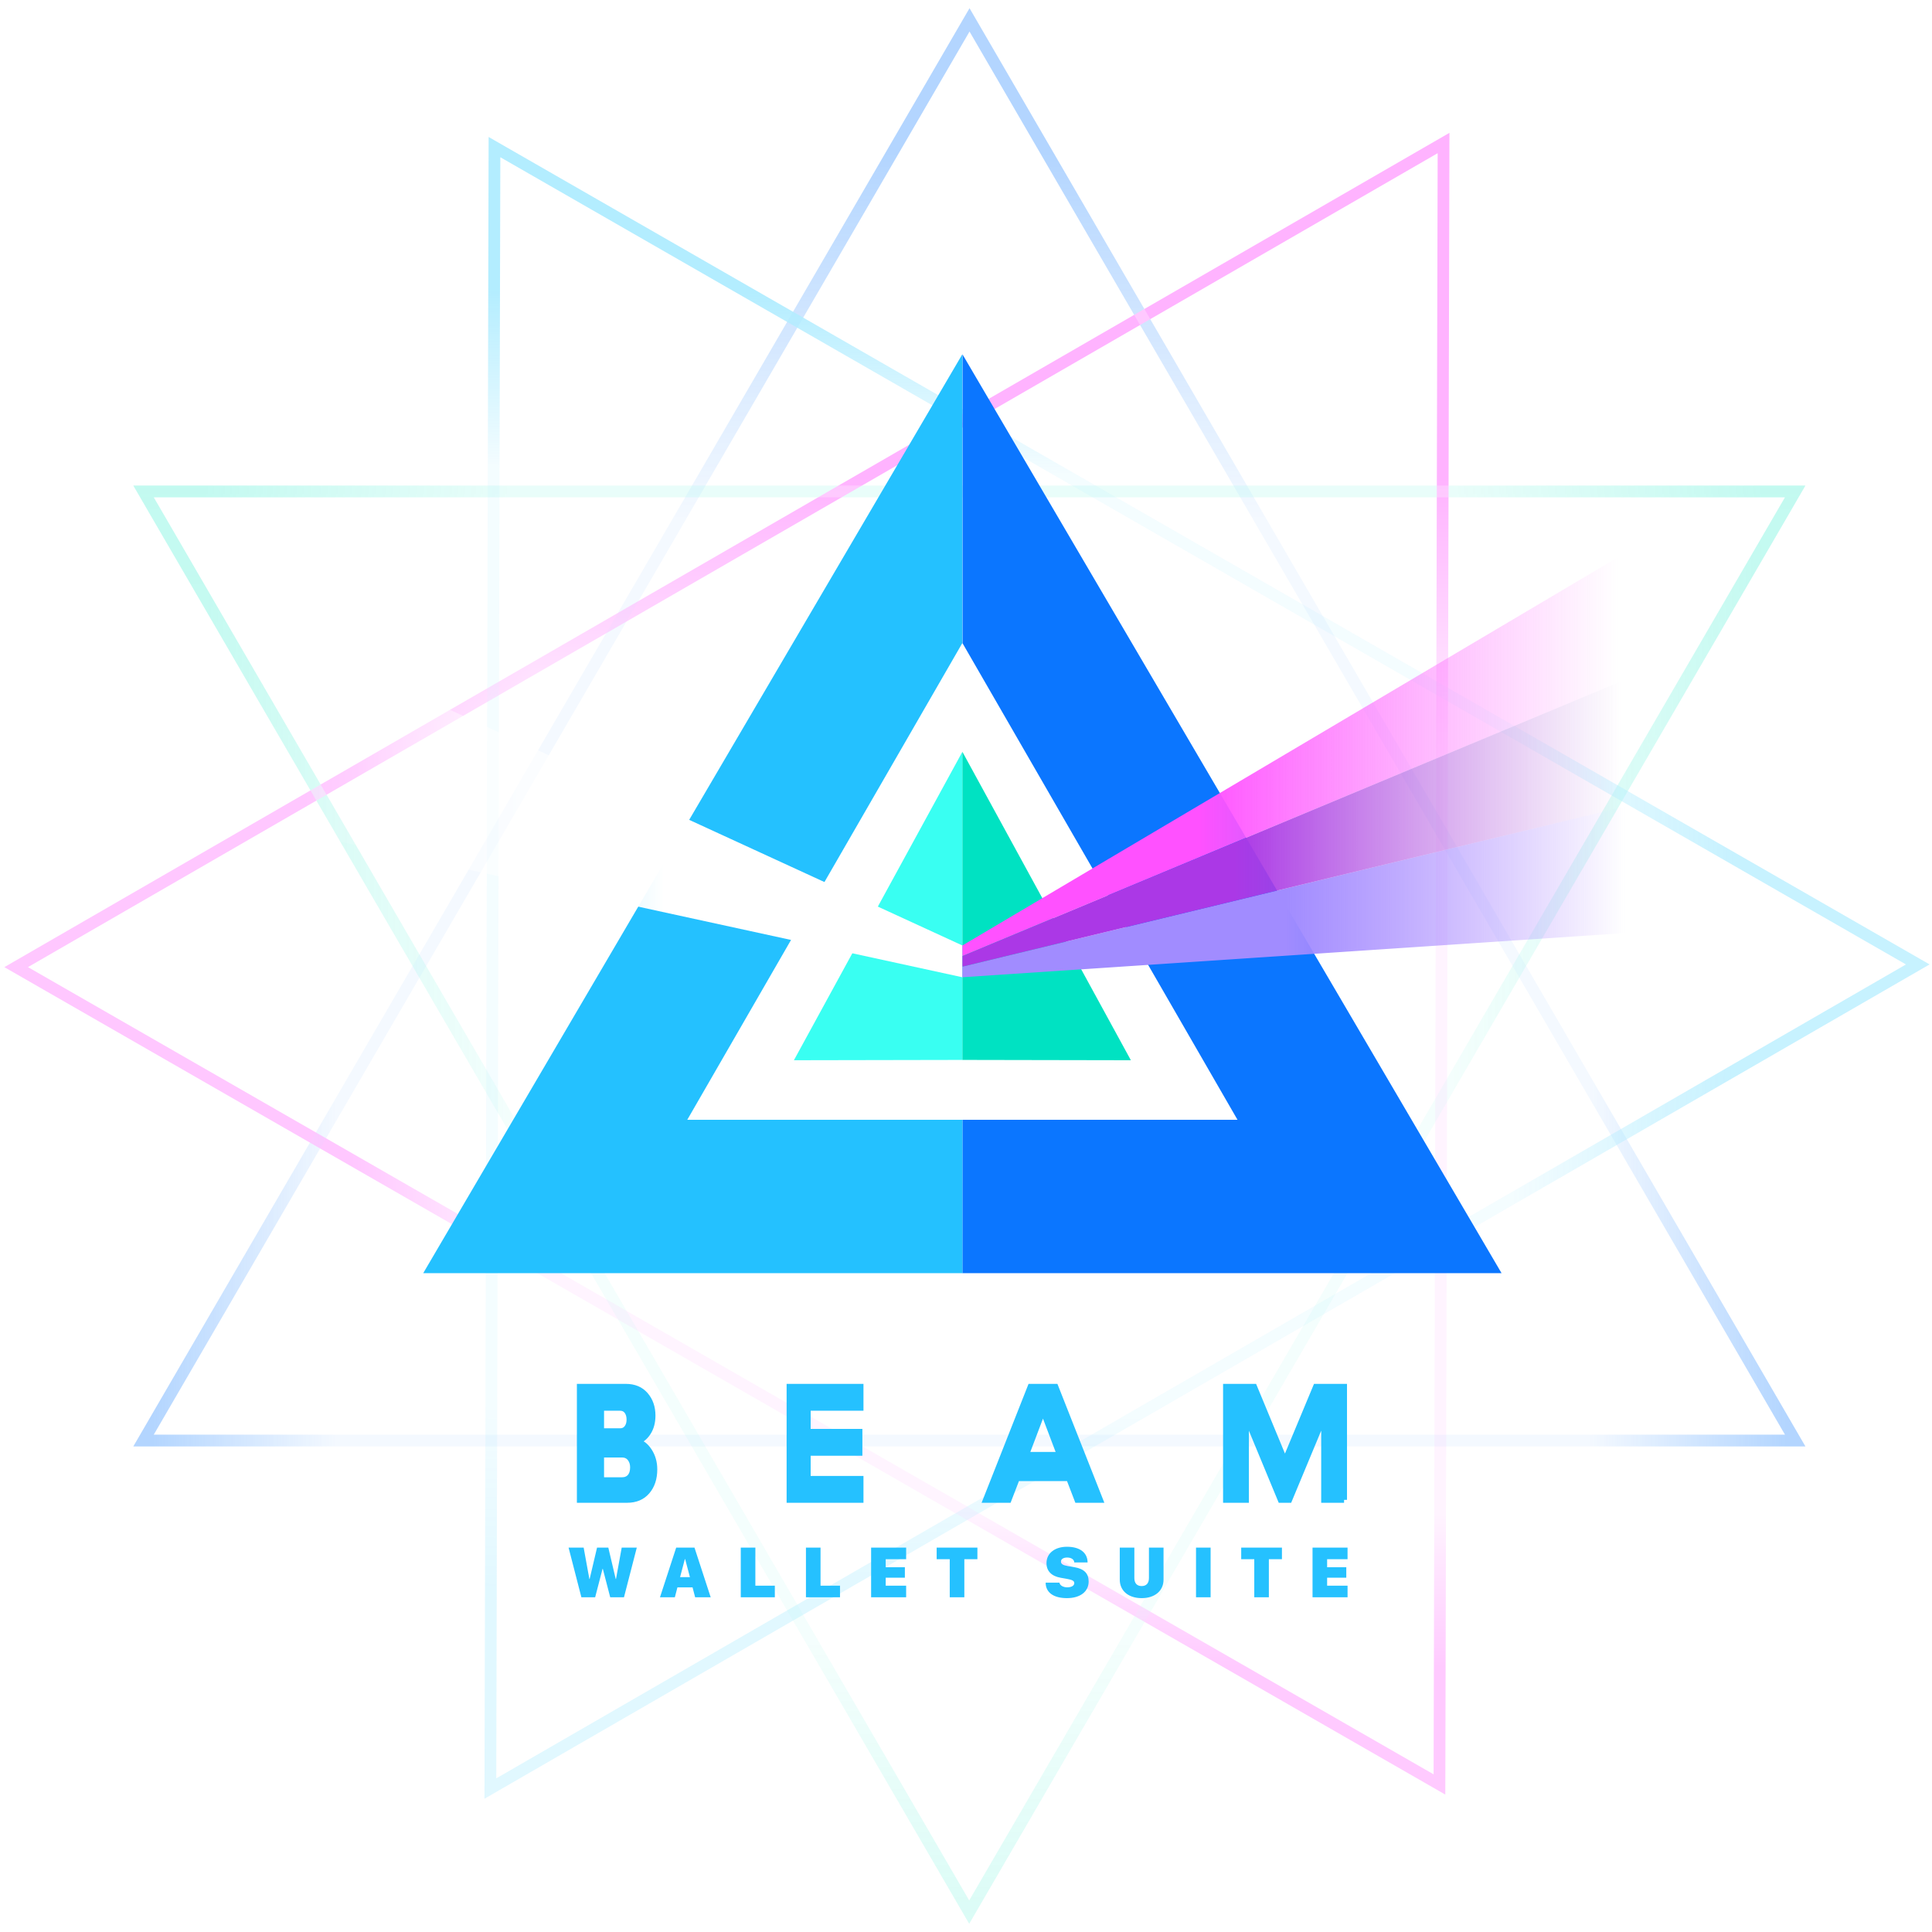
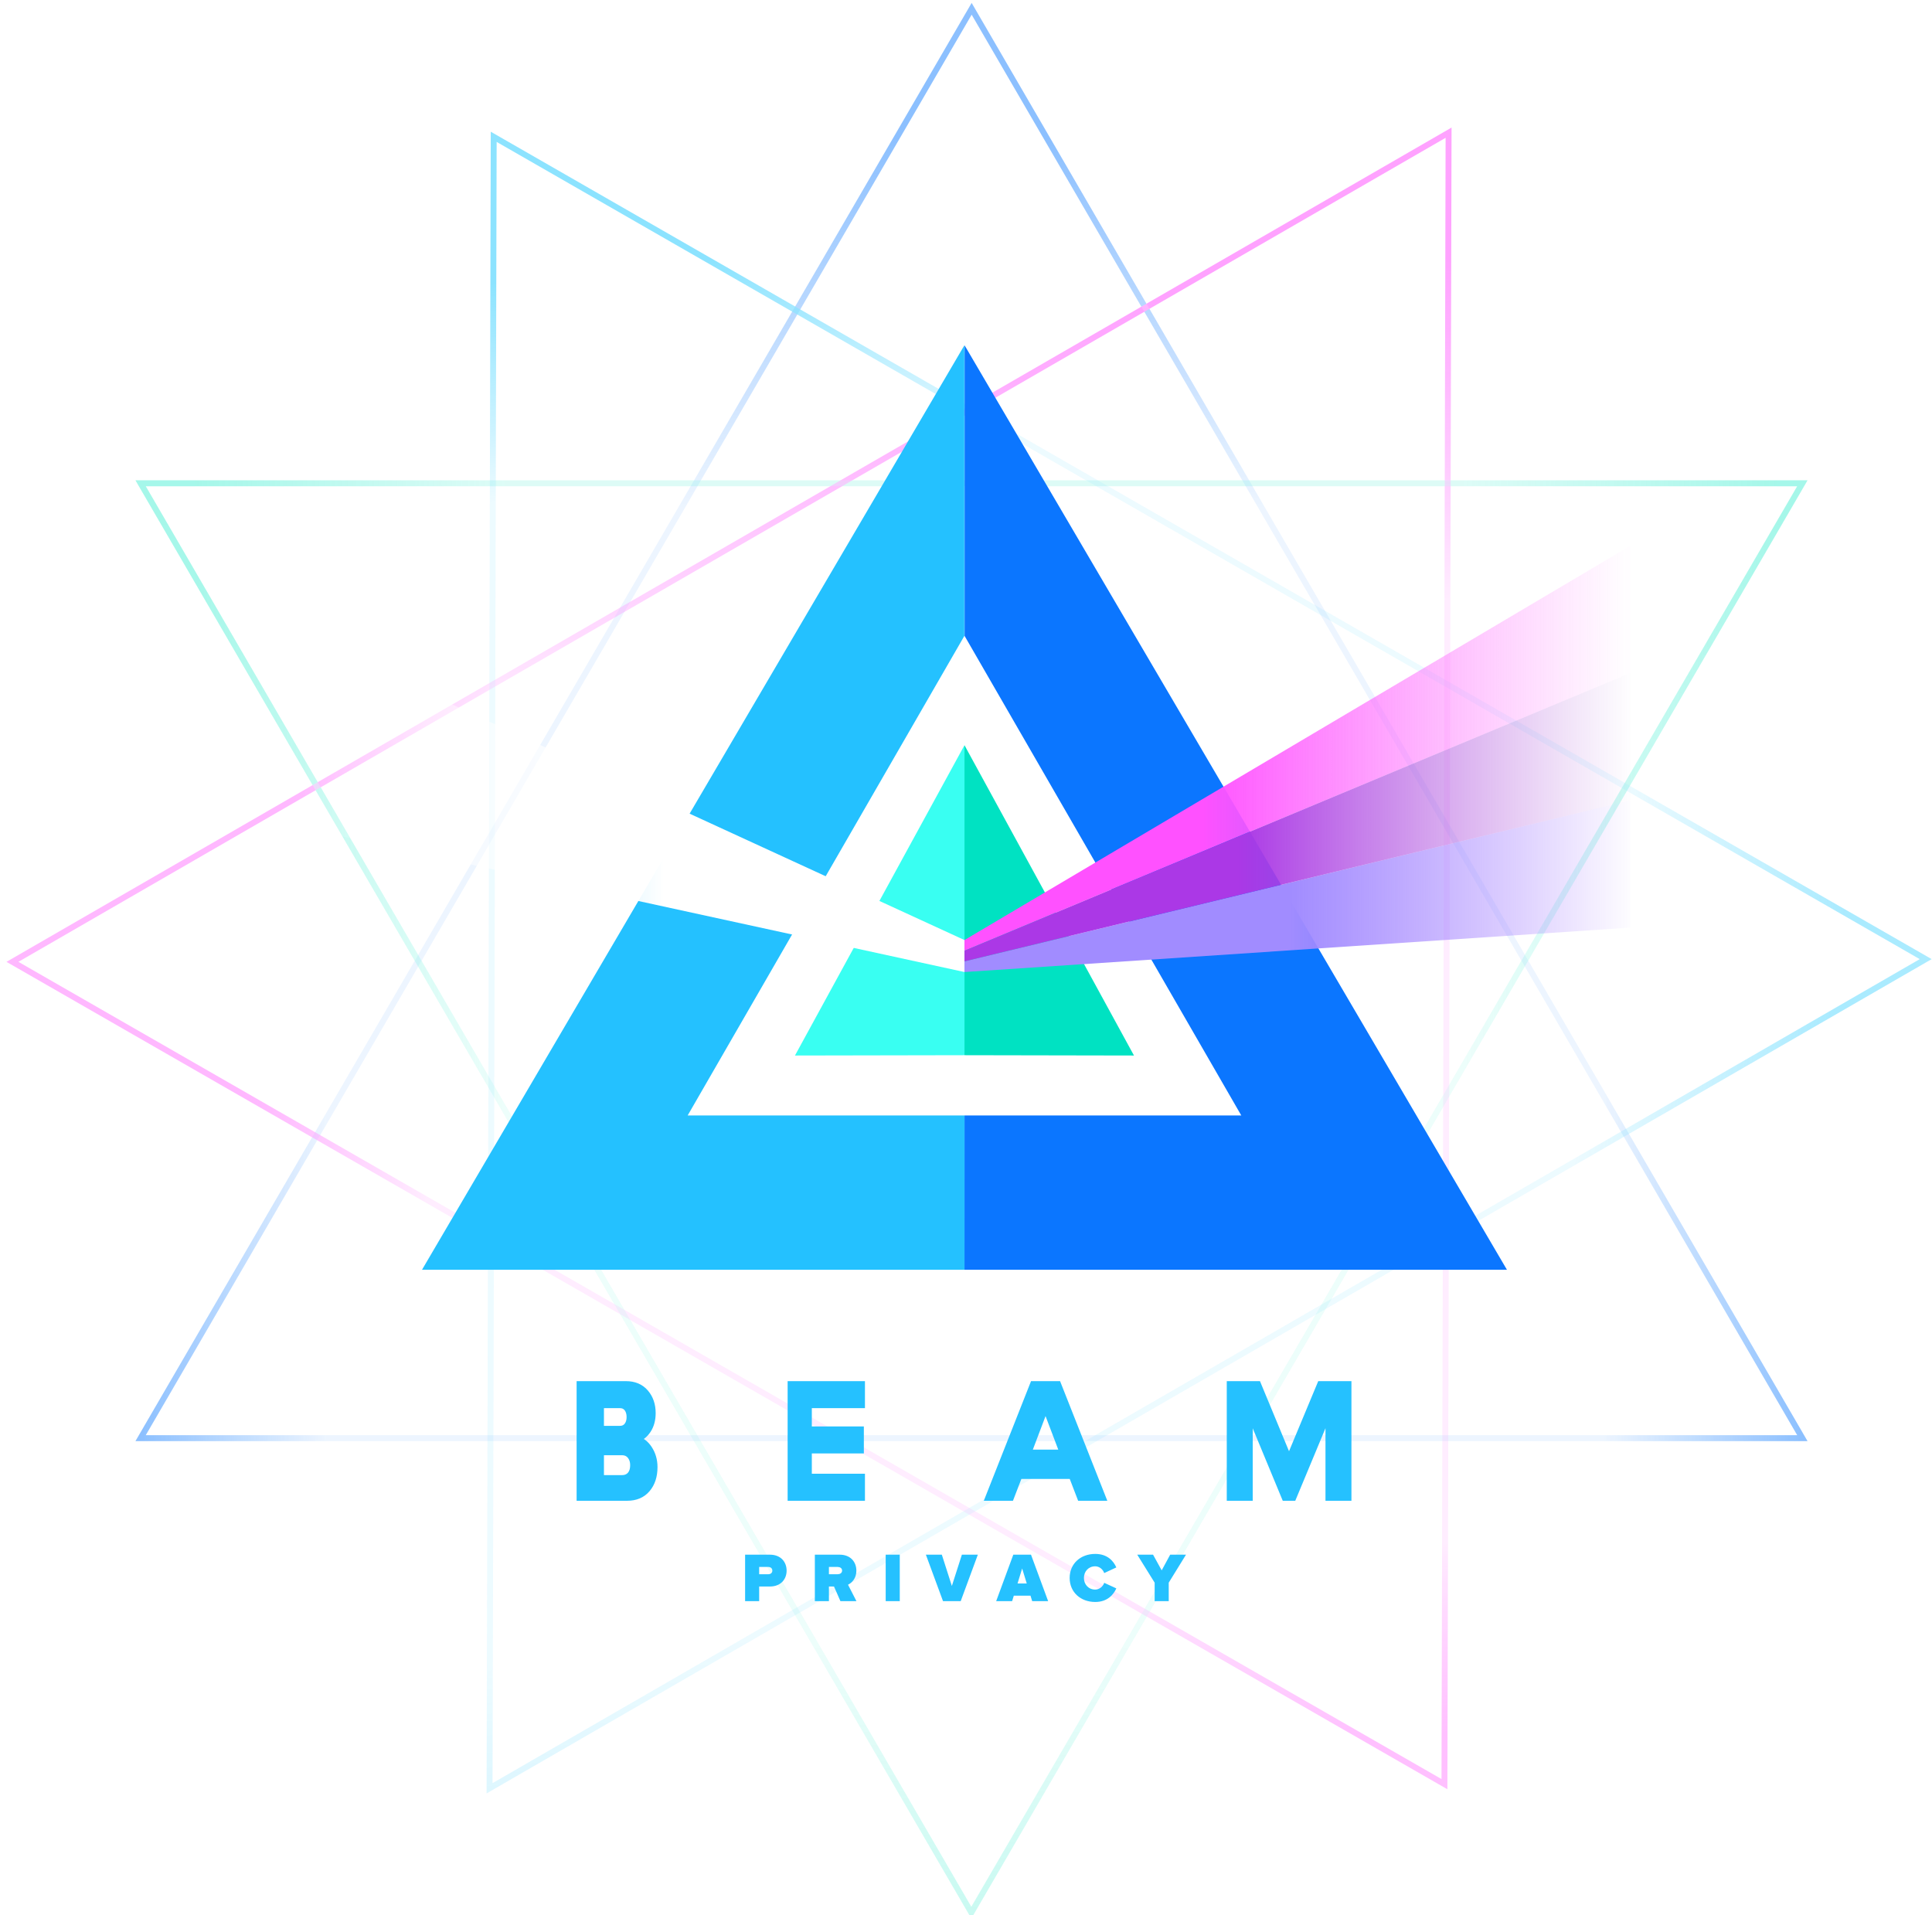
- <svg xmlns="http://www.w3.org/2000/svg" width="329" height="329" viewBox="0 0 329 329">
+ <svg xmlns="http://www.w3.org/2000/svg" width="327" height="324" viewBox="0 0 327 324" fill="none">
+   <g mask="url(#mask0_1166_4660)">
+     <g opacity="0.45">
+       <path fill-rule="evenodd" clip-rule="evenodd" d="M164.457 1.489L305.06 243.414H23.798L164.457 1.489Z" stroke="url(#paint0_linear_1166_4660)" />
+       <path fill-rule="evenodd" clip-rule="evenodd" d="M164.457 1.489L305.06 243.414H23.798L164.457 1.489Z" stroke="url(#paint1_linear_1166_4660)" />
+       <g style="mix-blend-mode:lighten">
+         <path fill-rule="evenodd" clip-rule="evenodd" d="M164.401 323.72L23.798 81.795L305.06 81.795L164.401 323.72Z" stroke="url(#paint2_linear_1166_4660)" />
+       </g>
+       <g style="mix-blend-mode:lighten">
+         <path fill-rule="evenodd" clip-rule="evenodd" d="M164.401 323.72L23.798 81.795L305.06 81.795L164.401 323.72Z" stroke="url(#paint3_linear_1166_4660)" />
+       </g>
+       <path fill-rule="evenodd" clip-rule="evenodd" d="M83.561 23.155L325.934 162.337L82.861 302.675L83.561 23.155Z" stroke="url(#paint4_linear_1166_4660)" />
+       <path fill-rule="evenodd" clip-rule="evenodd" d="M83.561 23.155L325.934 162.337L82.861 302.675L83.561 23.155Z" stroke="url(#paint5_linear_1166_4660)" />
+       <g style="mix-blend-mode:lighten">
+         <path fill-rule="evenodd" clip-rule="evenodd" d="M244.48 301.978L2.107 162.796L245.179 22.458L244.48 301.978Z" stroke="url(#paint6_linear_1166_4660)" />
+       </g>
+       <g style="mix-blend-mode:lighten">
+         <path fill-rule="evenodd" clip-rule="evenodd" d="M244.48 301.978L2.107 162.796L245.179 22.458L244.48 301.978Z" stroke="url(#paint7_linear_1166_4660)" />
+       </g>
+     </g>
+     <path d="M163.248 188.793H210.092L163.26 107.627V58.447L255.056 214.91H163.242L163.248 188.793Z" fill="#0B76FF" />
+     <path d="M163.242 188.793H116.392L163.224 107.627V58.447L71.428 214.91H163.242V188.793Z" fill="#24C1FF" />
+     <path d="M163.242 126.129V178.598L134.551 178.652L163.242 126.129Z" fill="#39FFF2" />
+     <path d="M163.241 126.129V178.598L191.932 178.652L163.241 126.129Z" fill="#00E2C2" />
+     <path d="M50.773 107.393L163.241 159.11V164.521L50.773 140.027V107.393Z" fill="url(#paint8_linear_1166_4660)" />
+     <path d="M275.939 92.374L163.241 159.11V160.914L275.939 113.916V92.374Z" fill="url(#paint9_linear_1166_4660)" />
+     <path d="M275.939 157.006L163.241 164.521V162.718L275.939 135.464V157.006Z" fill="url(#paint10_linear_1166_4660)" />
+     <path d="M275.939 113.916L163.241 160.914V162.718L275.939 135.464V113.916Z" fill="url(#paint11_linear_1166_4660)" />
+     <path fill-rule="evenodd" clip-rule="evenodd" d="M224.844 253.512H228.237V234.263H223.452L218.172 246.933L212.922 234.264H208.136V253.512H211.53V239.227L217.447 253.512H218.897L224.844 239.227V253.512ZM106.149 253.512H98.095V234.264H105.934C107.351 234.264 108.463 234.73 109.267 235.664C110.072 236.596 110.474 237.765 110.474 239.17C110.474 240.324 110.207 241.3 109.674 242.099C109.14 242.897 108.483 243.393 107.702 243.585C108.562 243.739 109.292 244.273 109.889 245.187C110.486 246.1 110.785 247.144 110.785 248.317C110.785 249.857 110.375 251.107 109.555 252.069C108.734 253.031 107.598 253.512 106.149 253.512ZM104.938 241.832C105.442 241.832 105.838 241.647 106.125 241.277C106.411 240.907 106.555 240.431 106.555 239.846C106.555 239.246 106.411 238.761 106.125 238.391C105.838 238.021 105.442 237.837 104.938 237.837H101.721V241.831H104.938V241.832ZM106.66 249.592C106.327 249.978 105.864 250.17 105.272 250.17H101.721V245.802H105.272C105.864 245.802 106.327 246.011 106.66 246.428C106.993 246.845 107.16 247.361 107.16 247.975C107.16 248.667 106.993 249.206 106.66 249.592ZM145.896 253.512H133.81V234.264H145.897V237.837H136.905V241.929H145.712V245.5H136.905V249.939H145.897V253.512H145.896ZM182.824 253.512H186.682H186.683L179.083 234.264H174.848L167.249 253.512H171.106L172.528 249.818H181.404L182.824 253.512ZM179.842 245.854L176.965 238.27L174.089 245.854H179.842Z" fill="#25C1FF" />
+     <path d="M228.237 253.512V254.012H228.737V253.512H228.237ZM224.844 253.512H224.344V254.012H224.844V253.512ZM228.237 234.263H228.737V233.763H228.237V234.263ZM223.452 234.263V233.763H223.118L222.99 234.071L223.452 234.263ZM218.172 246.933L217.71 247.125L218.17 248.236L218.633 247.126L218.172 246.933ZM212.922 234.264L213.384 234.073L213.256 233.764H212.922V234.264ZM208.136 234.264V233.764H207.636V234.264H208.136ZM208.136 253.512H207.636V254.012H208.136V253.512ZM211.53 253.512V254.012H212.03V253.512H211.53ZM211.53 239.227L211.992 239.036L211.03 239.227H211.53ZM217.447 253.512L216.985 253.704L217.113 254.012H217.447V253.512ZM218.897 253.512V254.012H219.23L219.358 253.704L218.897 253.512ZM224.844 239.227H225.344L224.382 239.035L224.844 239.227ZM98.095 253.512H97.595V254.012H98.095V253.512ZM98.095 234.264V233.764H97.595V234.264H98.095ZM109.267 235.664L108.888 235.991L108.888 235.991L109.267 235.664ZM109.674 242.099L110.089 242.377L110.09 242.377L109.674 242.099ZM107.702 243.585L107.582 243.1L107.614 244.077L107.702 243.585ZM109.889 245.187L109.47 245.461L109.47 245.461L109.889 245.187ZM109.555 252.069L109.935 252.394L109.935 252.394L109.555 252.069ZM106.125 241.277L106.52 241.584L106.52 241.583L106.125 241.277ZM104.938 241.832H104.438V242.332H104.938V241.832ZM106.125 238.391L106.52 238.086L106.52 238.085L106.125 238.391ZM101.721 237.837V237.337H101.221V237.837H101.721ZM101.721 241.831H101.221V242.331H101.721V241.831ZM104.938 241.831H105.438V241.331H104.938V241.831ZM106.66 249.592L107.038 249.919L106.66 249.592ZM101.721 250.17H101.221V250.67H101.721V250.17ZM101.721 245.802V245.302H101.221V245.802H101.721ZM106.66 246.428L107.05 246.116L106.66 246.428ZM133.81 253.512H133.31V254.012H133.81V253.512ZM133.81 234.264V233.764H133.31V234.264H133.81ZM145.897 234.264H146.397V233.764H145.897V234.264ZM145.897 237.837V238.337H146.397V237.837H145.897ZM136.905 237.837V237.337H136.405V237.837H136.905ZM136.905 241.929H136.405V242.429H136.905V241.929ZM145.712 241.929H146.212V241.429H145.712V241.929ZM145.712 245.5V246H146.212V245.5H145.712ZM136.905 245.5V245H136.405V245.5H136.905ZM136.905 249.939H136.405V250.439H136.905V249.939ZM145.897 249.939H146.397V249.439H145.897V249.939ZM145.897 253.512V254.012H146.397V253.512H145.897ZM182.824 253.512L182.357 253.692L182.48 254.012H182.824V253.512ZM186.683 253.512V254.012H187.418L187.148 253.329L186.683 253.512ZM179.083 234.264L179.548 234.081L179.423 233.764H179.083V234.264ZM174.848 234.264V233.764H174.508L174.383 234.081L174.848 234.264ZM167.249 253.512L166.784 253.329L166.514 254.012H167.249V253.512ZM171.106 253.512V254.012H171.449L171.572 253.692L171.106 253.512ZM172.528 249.818V249.318H172.184L172.061 249.639L172.528 249.818ZM181.404 249.818L181.87 249.639L181.747 249.318H181.404V249.818ZM176.965 238.27L177.432 238.093L176.965 236.86L176.497 238.093L176.965 238.27ZM179.842 245.854V246.354H180.566L180.309 245.677L179.842 245.854ZM174.089 245.854L173.621 245.677L173.364 246.354H174.089V245.854ZM228.237 253.012H224.844V254.012H228.237V253.012ZM227.737 234.263V253.512H228.737V234.263H227.737ZM223.452 234.763H228.237V233.763H223.452V234.763ZM218.633 247.126L223.913 234.456L222.99 234.071L217.71 246.741L218.633 247.126ZM212.46 234.456L217.71 247.125L218.634 246.742L213.384 234.073L212.46 234.456ZM208.136 234.764H212.922V233.764H208.136V234.764ZM208.636 253.512V234.264H207.636V253.512H208.636ZM211.53 253.012H208.136V254.012H211.53V253.012ZM211.03 239.227V253.512H212.03V239.227H211.03ZM217.909 253.321L211.992 239.036L211.068 239.419L216.985 253.704L217.909 253.321ZM218.897 253.012H217.447V254.012H218.897V253.012ZM224.382 239.035L218.435 253.32L219.358 253.704L225.305 239.419L224.382 239.035ZM225.344 253.512V239.227H224.344V253.512H225.344ZM98.095 254.012H106.149V253.012H98.095V254.012ZM97.595 234.264V253.512H98.595V234.264H97.595ZM105.934 233.764H98.095V234.764H105.934V233.764ZM109.646 235.338C108.732 234.276 107.472 233.764 105.934 233.764V234.764C107.23 234.764 108.194 235.184 108.888 235.991L109.646 235.338ZM110.974 239.17C110.974 237.663 110.54 236.373 109.645 235.337L108.888 235.991C109.604 236.819 109.974 237.867 109.974 239.17H110.974ZM110.09 242.377C110.688 241.48 110.974 240.403 110.974 239.17H109.974C109.974 240.246 109.726 241.12 109.258 241.822L110.09 242.377ZM107.821 244.071C108.746 243.843 109.5 243.257 110.089 242.377L109.258 241.821C108.779 242.537 108.219 242.943 107.582 243.1L107.821 244.071ZM110.307 244.914C109.655 243.915 108.817 243.277 107.79 243.093L107.614 244.077C108.306 244.201 108.929 244.632 109.47 245.461L110.307 244.914ZM111.285 248.317C111.285 247.055 110.961 245.914 110.307 244.914L109.47 245.461C110.01 246.286 110.285 247.234 110.285 248.317H111.285ZM109.935 252.394C110.848 251.323 111.285 249.949 111.285 248.317H110.285C110.285 249.765 109.901 250.892 109.174 251.745L109.935 252.394ZM106.149 254.012C107.72 254.012 109.005 253.484 109.935 252.394L109.174 251.745C108.463 252.578 107.475 253.012 106.149 253.012V254.012ZM105.73 240.971C105.546 241.208 105.301 241.332 104.938 241.332V242.332C105.582 242.332 106.13 242.086 106.52 241.584L105.73 240.971ZM106.055 239.846C106.055 240.348 105.933 240.708 105.729 240.972L106.52 241.583C106.889 241.106 107.055 240.515 107.055 239.846H106.055ZM105.729 238.697C105.931 238.958 106.055 239.326 106.055 239.846H107.055C107.055 239.167 106.891 238.565 106.52 238.086L105.729 238.697ZM104.938 238.337C105.302 238.337 105.546 238.461 105.73 238.698L106.52 238.085C106.129 237.582 105.582 237.337 104.938 237.337V238.337ZM101.721 238.337H104.938V237.337H101.721V238.337ZM102.221 241.831V237.837H101.221V241.831H102.221ZM104.938 241.331H101.721V242.331H104.938V241.331ZM105.438 241.832V241.831H104.438V241.832H105.438ZM105.272 250.67C105.982 250.67 106.594 250.434 107.038 249.919L106.281 249.266C106.059 249.523 105.745 249.67 105.272 249.67V250.67ZM101.721 250.67H105.272V249.67H101.721V250.67ZM101.221 245.802V250.17H102.221V245.802H101.221ZM105.272 245.302H101.721V246.302H105.272V245.302ZM107.05 246.116C106.611 245.567 105.997 245.302 105.272 245.302V246.302C105.73 246.302 106.042 246.456 106.269 246.74L107.05 246.116ZM107.66 247.975C107.66 247.266 107.464 246.635 107.05 246.116L106.269 246.74C106.521 247.056 106.66 247.457 106.66 247.975H107.66ZM107.038 249.919C107.474 249.414 107.66 248.745 107.66 247.975H106.66C106.66 248.59 106.512 248.998 106.281 249.266L107.038 249.919ZM133.81 254.012H145.896V253.012H133.81V254.012ZM133.31 234.264V253.512H134.31V234.264H133.31ZM145.897 233.764H133.81V234.764H145.897V233.764ZM146.397 237.837V234.264H145.397V237.837H146.397ZM136.905 238.337H145.897V237.337H136.905V238.337ZM137.405 241.929V237.837H136.405V241.929H137.405ZM145.712 241.429H136.905V242.429H145.712V241.429ZM146.212 245.5V241.929H145.212V245.5H146.212ZM136.905 246H145.712V245H136.905V246ZM137.405 249.939V245.5H136.405V249.939H137.405ZM145.897 249.439H136.905V250.439H145.897V249.439ZM146.397 253.512V249.939H145.397V253.512H146.397ZM145.896 254.012H145.897V253.012H145.896V254.012ZM186.682 253.012H182.824V254.012H186.682V253.012ZM186.683 253.012H186.682V254.012H186.683V253.012ZM178.618 234.448L186.218 253.696L187.148 253.329L179.548 234.081L178.618 234.448ZM174.848 234.764H179.083V233.764H174.848V234.764ZM167.714 253.696L175.313 234.448L174.383 234.081L166.784 253.329L167.714 253.696ZM171.106 253.012H167.249V254.012H171.106V253.012ZM172.061 249.639L170.639 253.333L171.572 253.692L172.994 249.998L172.061 249.639ZM181.404 249.318H172.528V250.318H181.404V249.318ZM183.29 253.333L181.87 249.639L180.937 249.998L182.357 253.692L183.29 253.333ZM176.497 238.448L179.374 246.032L180.309 245.677L177.432 238.093L176.497 238.448ZM174.556 246.032L177.432 238.448L176.497 238.093L173.621 245.677L174.556 246.032ZM179.842 245.354H174.089V246.354H179.842V245.354Z" fill="#25C1FF" />
+     <path d="M128.493 271H126.112V263.136H130.309C132.148 263.136 133.138 264.363 133.138 265.836C133.138 267.298 132.148 268.524 130.309 268.524H128.493V271ZM130.002 266.449C130.403 266.449 130.722 266.249 130.722 265.836C130.722 265.412 130.403 265.211 130.002 265.211H128.493V266.449H130.002ZM144.956 271H142.245L141.16 268.524H140.299V271H137.918V263.136H142.115C143.954 263.136 144.944 264.363 144.944 265.836C144.944 267.192 144.155 267.911 143.53 268.218L144.956 271ZM141.749 266.449C142.15 266.449 142.528 266.261 142.528 265.824C142.528 265.4 142.15 265.211 141.749 265.211H140.299V266.449H141.749ZM152.289 271H149.908V263.136H152.289V271ZM162.604 271H159.609L156.709 263.136H159.409L161.106 268.43L162.804 263.136H165.504L162.604 271ZM177.402 271H174.702L174.419 270.08H171.59L171.307 271H168.607L171.507 263.136H174.502L177.402 271ZM173.782 268.005L173.004 265.471L172.226 268.005H173.782ZM185.371 271.141C182.907 271.141 181.044 269.491 181.044 267.074C181.044 264.645 182.907 263.007 185.371 263.007C187.434 263.007 188.472 264.209 188.943 265.294L186.892 266.249C186.692 265.636 186.079 265.105 185.371 265.105C184.228 265.105 183.461 265.978 183.461 267.074C183.461 268.171 184.228 269.043 185.371 269.043C186.079 269.043 186.692 268.512 186.892 267.899L188.943 268.843C188.484 269.892 187.434 271.141 185.371 271.141ZM197.812 271H195.431V267.876L192.484 263.136H195.16L196.622 265.789L198.06 263.136H200.736L197.812 267.876V271Z" fill="#25C1FF" />
+   </g>
  <defs>
-     <linearGradient id="4es1jlndxa" x1="50%" x2="50%" y1="8.953%" y2="88.548%">
-       <stop offset="0%" stop-color="#0073FF" />
-       <stop offset="32.564%" stop-color="#0073FF" stop-opacity=".15" />
-       <stop offset="100%" stop-color="#0073FF" stop-opacity=".15" />
+     <linearGradient id="paint0_linear_1166_4660" x1="52.494" y1="23.149" x2="52.494" y2="215.709" gradientUnits="userSpaceOnUse">
+       <stop stop-color="#0073FF" />
+       <stop offset="0.326" stop-color="#0073FF" stop-opacity="0.15" />
+       <stop offset="1" stop-color="#0073FF" stop-opacity="0.15" />
    </linearGradient>
-     <linearGradient id="a24zq9o9hb" x1="0%" x2="100%" y1="98.33%" y2="98.33%">
-       <stop offset="0%" stop-color="#0073FF" />
-       <stop offset="11.179%" stop-color="#0073FF" stop-opacity="0" />
-       <stop offset="87.993%" stop-color="#0073FF" stop-opacity="0" />
-       <stop offset="100%" stop-color="#0073FF" />
+     <linearGradient id="paint1_linear_1166_4660" x1="23.798" y1="360.336" x2="305.06" y2="360.336" gradientUnits="userSpaceOnUse">
+       <stop stop-color="#0073FF" />
+       <stop offset="0.112" stop-color="#0073FF" stop-opacity="0.01" />
+       <stop offset="0.88" stop-color="#0073FF" stop-opacity="0.01" />
+       <stop offset="1" stop-color="#0073FF" />
    </linearGradient>
-     <linearGradient id="o0q1zalqrc" x1="50%" x2="50%" y1="-2.205%" y2="101.952%">
-       <stop offset="0%" stop-color="#00E8C1" stop-opacity=".5" />
-       <stop offset="19.89%" stop-color="#00E8C1" stop-opacity=".15" />
-       <stop offset="80.309%" stop-color="#00E8C1" stop-opacity=".15" />
-       <stop offset="100%" stop-color="#00E8C1" stop-opacity=".3" />
+     <linearGradient id="paint2_linear_1166_4660" x1="310.906" y1="329.054" x2="310.906" y2="77.072" gradientUnits="userSpaceOnUse">
+       <stop stop-color="#00E8C1" stop-opacity="0.5" />
+       <stop offset="0.199" stop-color="#00E8C1" stop-opacity="0.15" />
+       <stop offset="0.803" stop-color="#00E8C1" stop-opacity="0.15" />
+       <stop offset="1" stop-color="#00E8C1" stop-opacity="0.3" />
    </linearGradient>
-     <linearGradient id="3cpgmxkisd" x1="1.411%" x2="96.841%" y1="97.648%" y2="97.648%">
-       <stop offset="0%" stop-color="#00E8C1" stop-opacity=".7" />
-       <stop offset="19.89%" stop-color="#00E8C1" stop-opacity="0" />
-       <stop offset="80.309%" stop-color="#00E8C1" stop-opacity="0" />
-       <stop offset="100%" stop-color="#00E8C1" stop-opacity=".7" />
+     <linearGradient id="paint3_linear_1166_4660" x1="301.091" y1="-27.95" x2="32.683" y2="-27.95" gradientUnits="userSpaceOnUse">
+       <stop stop-color="#00E8C1" stop-opacity="0.7" />
+       <stop offset="0.199" stop-color="#00E8C1" stop-opacity="0.01" />
+       <stop offset="0.803" stop-color="#00E8C1" stop-opacity="0.01" />
+       <stop offset="1" stop-color="#00E8C1" stop-opacity="0.7" />
    </linearGradient>
-     <linearGradient id="qmtoxwlise" x1="79.748%" x2="30.017%" y1="32.425%" y2="104.694%">
-       <stop offset="0%" stop-color="#00C2FF" />
-       <stop offset="13.495%" stop-color="#00C2FF" stop-opacity=".15" />
-       <stop offset="85.83%" stop-color="#00C2FF" stop-opacity=".15" />
-       <stop offset="100%" stop-color="#00C2FF" stop-opacity=".4" />
+     <linearGradient id="paint4_linear_1166_4660" x1="39.161" y1="52.804" x2="68.854" y2="322.965" gradientUnits="userSpaceOnUse">
+       <stop stop-color="#00C2FF" />
+       <stop offset="0.135" stop-color="#00C2FF" stop-opacity="0.15" />
+       <stop offset="0.858" stop-color="#00C2FF" stop-opacity="0.15" />
+       <stop offset="1" stop-color="#00C2FF" stop-opacity="0.4" />
    </linearGradient>
-     <linearGradient id="byb5e7etxf" x1="94.89%" x2="82.343%" y1="85.627%" y2="79.403%">
-       <stop offset="0%" stop-color="#00C2FF" stop-opacity=".7" />
-       <stop offset="100%" stop-color="#00C2FF" stop-opacity="0" />
+     <linearGradient id="paint5_linear_1166_4660" x1="313.754" y1="146.374" x2="273.874" y2="140.888" gradientUnits="userSpaceOnUse">
+       <stop stop-color="#00C2FF" stop-opacity="0.7" />
+       <stop offset="1" stop-color="#00C2FF" stop-opacity="0.01" />
    </linearGradient>
-     <linearGradient id="q9nrka6hwg" x1="69.669%" x2="25.006%" y1="23.078%" y2="89.414%">
-       <stop offset="0%" stop-color="#F0F" stop-opacity=".7" />
-       <stop offset="12.774%" stop-color="#F0F" stop-opacity=".15" />
-       <stop offset="76.954%" stop-color="#F0F" stop-opacity=".15" />
-       <stop offset="100%" stop-color="#F0F" />
+     <linearGradient id="paint6_linear_1166_4660" x1="315.519" y1="284.91" x2="286.509" y2="39.043" gradientUnits="userSpaceOnUse">
+       <stop stop-color="#FF39FF" stop-opacity="0.7" />
+       <stop offset="0.128" stop-color="#FF00FF" stop-opacity="0.15" />
+       <stop offset="0.77" stop-color="#FF00FF" stop-opacity="0.15" />
+       <stop offset="1" stop-color="#FF31FF" />
    </linearGradient>
-     <linearGradient id="rxbqy1sh0h" x1="76.29%" x2="86.389%" y1="75.767%" y2="80.808%">
-       <stop offset="0%" stop-color="#F0F" stop-opacity="0" />
-       <stop offset="100%" stop-color="#F0F" stop-opacity=".7" />
+     <linearGradient id="paint7_linear_1166_4660" x1="80.339" y1="146.125" x2="48.204" y2="141.605" gradientUnits="userSpaceOnUse">
+       <stop stop-color="#FF00FF" stop-opacity="0.01" />
+       <stop offset="1" stop-color="#FF2CFF" stop-opacity="0.7" />
    </linearGradient>
-     <linearGradient id="f27qsf2hxi" x1=".027%" x2="54.787%" y1="50.232%" y2="50.232%">
-       <stop offset="0%" stop-color="#FFF" stop-opacity="0" />
-       <stop offset="100%" stop-color="#FFF" />
+     <linearGradient id="paint8_linear_1166_4660" x1="50.804" y1="151.731" x2="112.391" y2="151.731" gradientUnits="userSpaceOnUse">
+       <stop stop-color="white" stop-opacity="0.01" />
+       <stop offset="1" stop-color="white" />
    </linearGradient>
-     <linearGradient id="8z0f9plshj" x1="99.383%" x2="35.802%" y1="49.833%" y2="49.833%">
-       <stop offset="0%" stop-color="#FD76FD" stop-opacity="0" />
-       <stop offset="100%" stop-color="#FF51FF" />
+     <linearGradient id="paint9_linear_1166_4660" x1="275.244" y1="104.74" x2="203.589" y2="104.74" gradientUnits="userSpaceOnUse">
+       <stop stop-color="#FD76FD" stop-opacity="0.01" />
+       <stop offset="1" stop-color="#FF51FF" />
    </linearGradient>
-     <linearGradient id="rx61lhg3nk" x1="100.434%" x2="48.938%" y1="50.114%" y2="50.114%">
-       <stop offset="0%" stop-color="#9D6EFF" stop-opacity="0" />
-       <stop offset="100%" stop-color="#A18CFF" />
+     <linearGradient id="paint10_linear_1166_4660" x1="276.428" y1="142.544" x2="218.393" y2="142.544" gradientUnits="userSpaceOnUse">
+       <stop stop-color="#9D6EFF" stop-opacity="0.01" />
+       <stop offset="1" stop-color="#A18CFF" />
    </linearGradient>
-     <linearGradient id="w1jcs28bxl" x1="99.909%" x2="41.056%" y1="50.24%" y2="50.24%">
-       <stop offset="0%" stop-color="#AE60D6" stop-opacity="0" />
-       <stop offset="100%" stop-color="#AB38E6" />
+     <linearGradient id="paint11_linear_1166_4660" x1="275.837" y1="124.073" x2="209.511" y2="124.073" gradientUnits="userSpaceOnUse">
+       <stop stop-color="#AE60D6" stop-opacity="0.01" />
+       <stop offset="1" stop-color="#AB38E6" />
    </linearGradient>
  </defs>
-   <g fill="none" fill-rule="evenodd">
-     <g>
-       <g>
-         <g stroke-width="2" opacity=".3">
-           <g>
-             <path stroke="url(#4es1jlndxa)" d="M142.397 1.99L283 243.915H1.738L142.397 1.99z" transform="translate(-350, -83) translate(309, 34) translate(63.70406, 50.39467)" />
-             <path stroke="url(#a24zq9o9hb)" d="M142.397 1.99L283 243.915H1.738L142.397 1.99z" transform="translate(-350, -83) translate(309, 34) translate(63.70406, 50.39467)" />
-           </g>
-           <g>
-             <path stroke="url(#o0q1zalqrc)" d="M142.397 1.99L283 243.915H1.738L142.397 1.99z" style="mix-blend-mode:lighten" transform="translate(-350, -83) translate(309, 34) translate(63.70406, 131.6901) translate(142.369, 122.4576) rotate(-180) translate(-142.369, -122.4576)" />
-             <path stroke="url(#3cpgmxkisd)" d="M142.397 1.99L283 243.915H1.738L142.397 1.99z" style="mix-blend-mode:lighten" transform="translate(-350, -83) translate(309, 34) translate(63.70406, 131.6901) translate(142.369, 122.4576) rotate(-180) translate(-142.369, -122.4576)" />
-           </g>
-           <g>
-             <path stroke="url(#qmtoxwlise)" d="M185.104 56.992l140.31 241.722H44.738L185.104 56.992z" transform="translate(-350, -83) translate(309, 34) translate(0.286815, 0.946995) translate(185.0757, 177.3571) rotate(-30) translate(-185.0757, -177.3571)" />
-             <path stroke="url(#byb5e7etxf)" d="M185.104 56.992l140.31 241.722H44.738L185.104 56.992z" transform="translate(-350, -83) translate(309, 34) translate(0.286815, 0.946995) translate(185.0757, 177.3571) rotate(-30) translate(-185.0757, -177.3571)" />
-           </g>
-           <g>
-             <path stroke="url(#q9nrka6hwg)" d="M185.104 56.992l140.31 241.722H44.738L185.104 56.992z" style="mix-blend-mode:lighten" transform="translate(-350, -83) translate(309, 34) translate(40.88984, 71.26347) translate(185.0757, 177.3571) rotate(-210) translate(-185.0757, -177.3571)" />
-             <path stroke="url(#rxbqy1sh0h)" d="M185.104 56.992l140.31 241.722H44.738L185.104 56.992z" style="mix-blend-mode:lighten" transform="translate(-350, -83) translate(309, 34) translate(40.88984, 71.26347) translate(185.0757, 177.3571) rotate(-210) translate(-185.0757, -177.3571)" />
-           </g>
-         </g>
-         <g fill-rule="nonzero">
-           <g>
-             <g>
-               <path fill="#0B76FF" d="M91.82 130.346L138.664 130.346 91.832 49.18 91.832 49.18 91.832 0 183.628 156.463 91.814 156.463z" transform="translate(-350, -83) translate(309, 34) translate(92, 109) translate(0.416952, 0.342699) translate(20.65423, 0)" />
-               <path fill="#24C1FF" d="M91.814 130.346L44.964 130.346 91.796 49.18 91.796 49.18 91.796 0 0 156.463 91.814 156.463z" transform="translate(-350, -83) translate(309, 34) translate(92, 109) translate(0.416952, 0.342699) translate(20.65423, 0)" />
-             </g>
-             <path fill="#39FFF2" d="M112.468 67.682L112.468 120.151 83.777 120.205z" transform="translate(-350, -83) translate(309, 34) translate(92, 109) translate(0.416952, 0.342699)" />
-             <path fill="#00E2C2" d="M112.468 67.682L112.468 120.151 141.159 120.205z" transform="translate(-350, -83) translate(309, 34) translate(92, 109) translate(0.416952, 0.342699)" />
-             <path fill="url(#f27qsf2hxi)" d="M0 48.946L112.468 100.663 112.468 106.074 0 81.58z" transform="translate(-350, -83) translate(309, 34) translate(92, 109) translate(0.416952, 0.342699)" />
-             <path fill="url(#8z0f9plshj)" d="M225.166 33.927L112.468 100.663 112.468 102.467 225.166 55.469z" transform="translate(-350, -83) translate(309, 34) translate(92, 109) translate(0.416952, 0.342699)" />
-             <path fill="url(#rx61lhg3nk)" d="M225.166 98.559L112.468 106.074 112.468 104.271 225.166 77.017z" transform="translate(-350, -83) translate(309, 34) translate(92, 109) translate(0.416952, 0.342699)" />
-             <path fill="url(#w1jcs28bxl)" d="M225.166 55.469L112.468 102.467 112.468 104.271 225.166 77.017z" transform="translate(-350, -83) translate(309, 34) translate(92, 109) translate(0.416952, 0.342699)" />
-           </g>
-           <path fill="#25C1FF" stroke="#25C1FF" d="M55.792 195.408h-8.054V176.16h7.839c1.417 0 2.529.466 3.333 1.4.805.932 1.207 2.101 1.207 3.506 0 1.154-.267 2.13-.8 2.929-.534.798-1.191 1.294-1.972 1.486.86.154 1.59.688 2.187 1.602.597.913.896 1.957.896 3.13 0 1.54-.41 2.79-1.23 3.752-.821.962-1.957 1.443-3.406 1.443zm-1.211-11.68c.504 0 .9-.185 1.187-.555.286-.37.43-.846.43-1.431 0-.6-.144-1.085-.43-1.455-.287-.37-.683-.554-1.187-.554h-3.217v3.994h3.217zm.334 8.338c.592 0 1.055-.192 1.388-.578.333-.386.5-.925.5-1.617 0-.614-.167-1.13-.5-1.547-.333-.417-.796-.626-1.388-.626h-3.551v4.368h3.551zm40.624 3.342H83.453V176.16H95.54v3.573h-8.992v4.092h8.807v3.571h-8.807v4.439h8.992v3.573zm40.786 0h-3.858l-1.42-3.694h-8.876l-1.422 3.694h-3.857l7.599-19.248h4.235l7.6 19.248zm-6.84-7.658l-2.877-7.584-2.876 7.584h5.753zm48.395 7.658h-3.393v-14.285l-5.947 14.285h-1.45l-5.917-14.285v14.285h-3.394V176.16h4.786l5.25 12.669 5.28-12.67h4.785v19.25z" transform="translate(-350, -83) translate(309, 34) translate(92, 109)" />
-           <path fill="#25C1FF" d="M50.348 212l1.26-4.84h.046l1.26 4.84h2.344l2.18-8.455H54.87l-.972 5.344h-.047l-1.26-5.344H50.67l-1.26 5.344h-.047l-.972-5.344h-2.567l2.18 8.455h2.344zm13.57 0l.44-1.682h2.578l.44 1.682h2.648l-2.76-8.455h-3.117L61.387 212h2.532zm2.567-3.434H64.81l.815-3.07h.047l.814 3.07zM80.947 212v-1.975H77.63v-6.48h-2.484V212h5.8zm11.098 0v-1.975h-3.316v-6.48h-2.485V212h5.801zm11.262 0v-1.975h-3.48v-1.359h3.264v-1.781h-3.264v-1.365h3.48v-1.975h-5.965V212h5.965zm9.91 0v-6.48h2.226v-1.975h-6.938v1.975h2.227V212h2.484zm17.473.146c2.25 0 3.697-1.101 3.697-2.83 0-1.37-.767-2.15-2.408-2.437l-1.16-.2c-.803-.14-1.148-.35-1.148-.755 0-.422.41-.692 1.06-.692.668 0 1.19.311 1.207.838h2.268c-.012-1.64-1.272-2.672-3.522-2.672-2.015 0-3.48 1.079-3.48 2.79 0 1.324.844 2.214 2.396 2.484l1.12.2c.908.163 1.218.333 1.218.726 0 .41-.457.709-1.201.709-.668 0-1.254-.317-1.324-.797h-2.35c.006 1.687 1.36 2.636 3.627 2.636zm12.721 0c2.233 0 3.727-1.23 3.727-3.158v-5.443h-2.484v5.168c0 .89-.44 1.377-1.243 1.377-.802 0-1.242-.486-1.242-1.377v-5.168h-2.484v5.443c0 1.928 1.494 3.158 3.726 3.158zm11.743-.146v-8.455h-2.484V212h2.484zm9.92 0v-6.48h2.227v-1.975h-6.937v1.975h2.226V212h2.485zm13.402 0v-1.975h-3.48v-1.359h3.263v-1.781h-3.264v-1.365h3.48v-1.975h-5.964V212h5.965z" transform="translate(-350, -83) translate(309, 34) translate(92, 109)" />
-         </g>
-       </g>
-     </g>
-   </g>
</svg>
